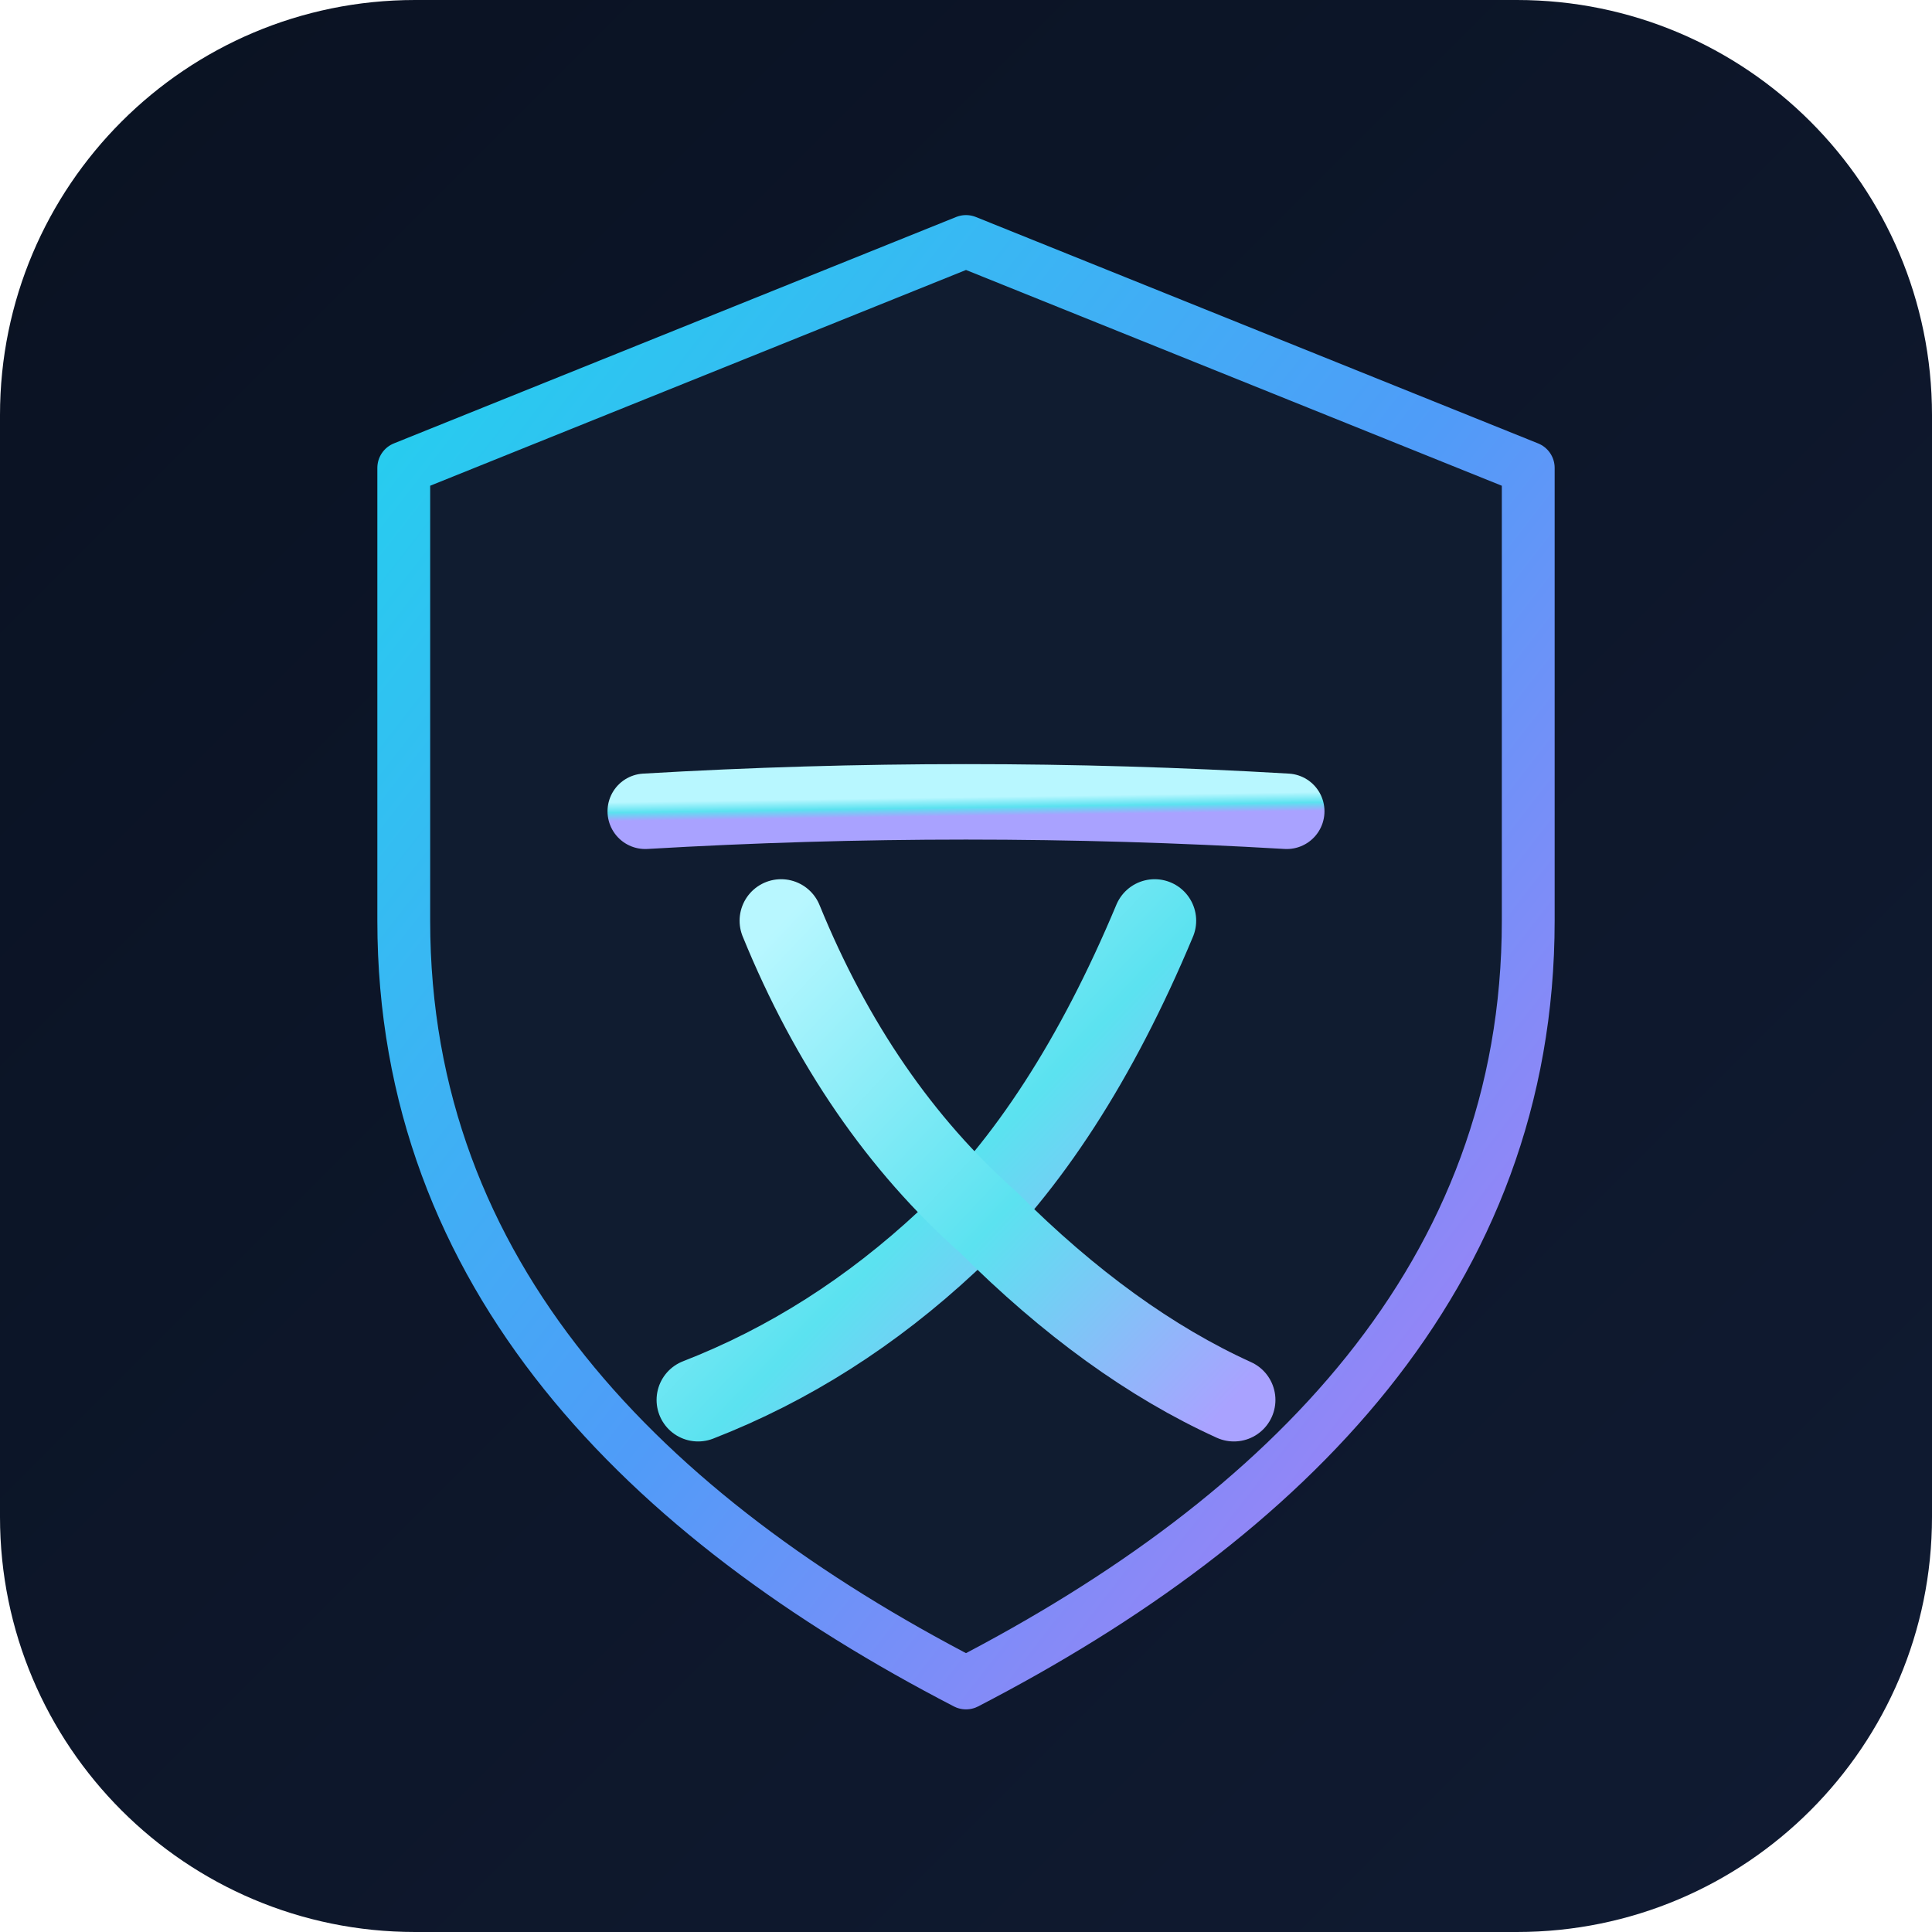
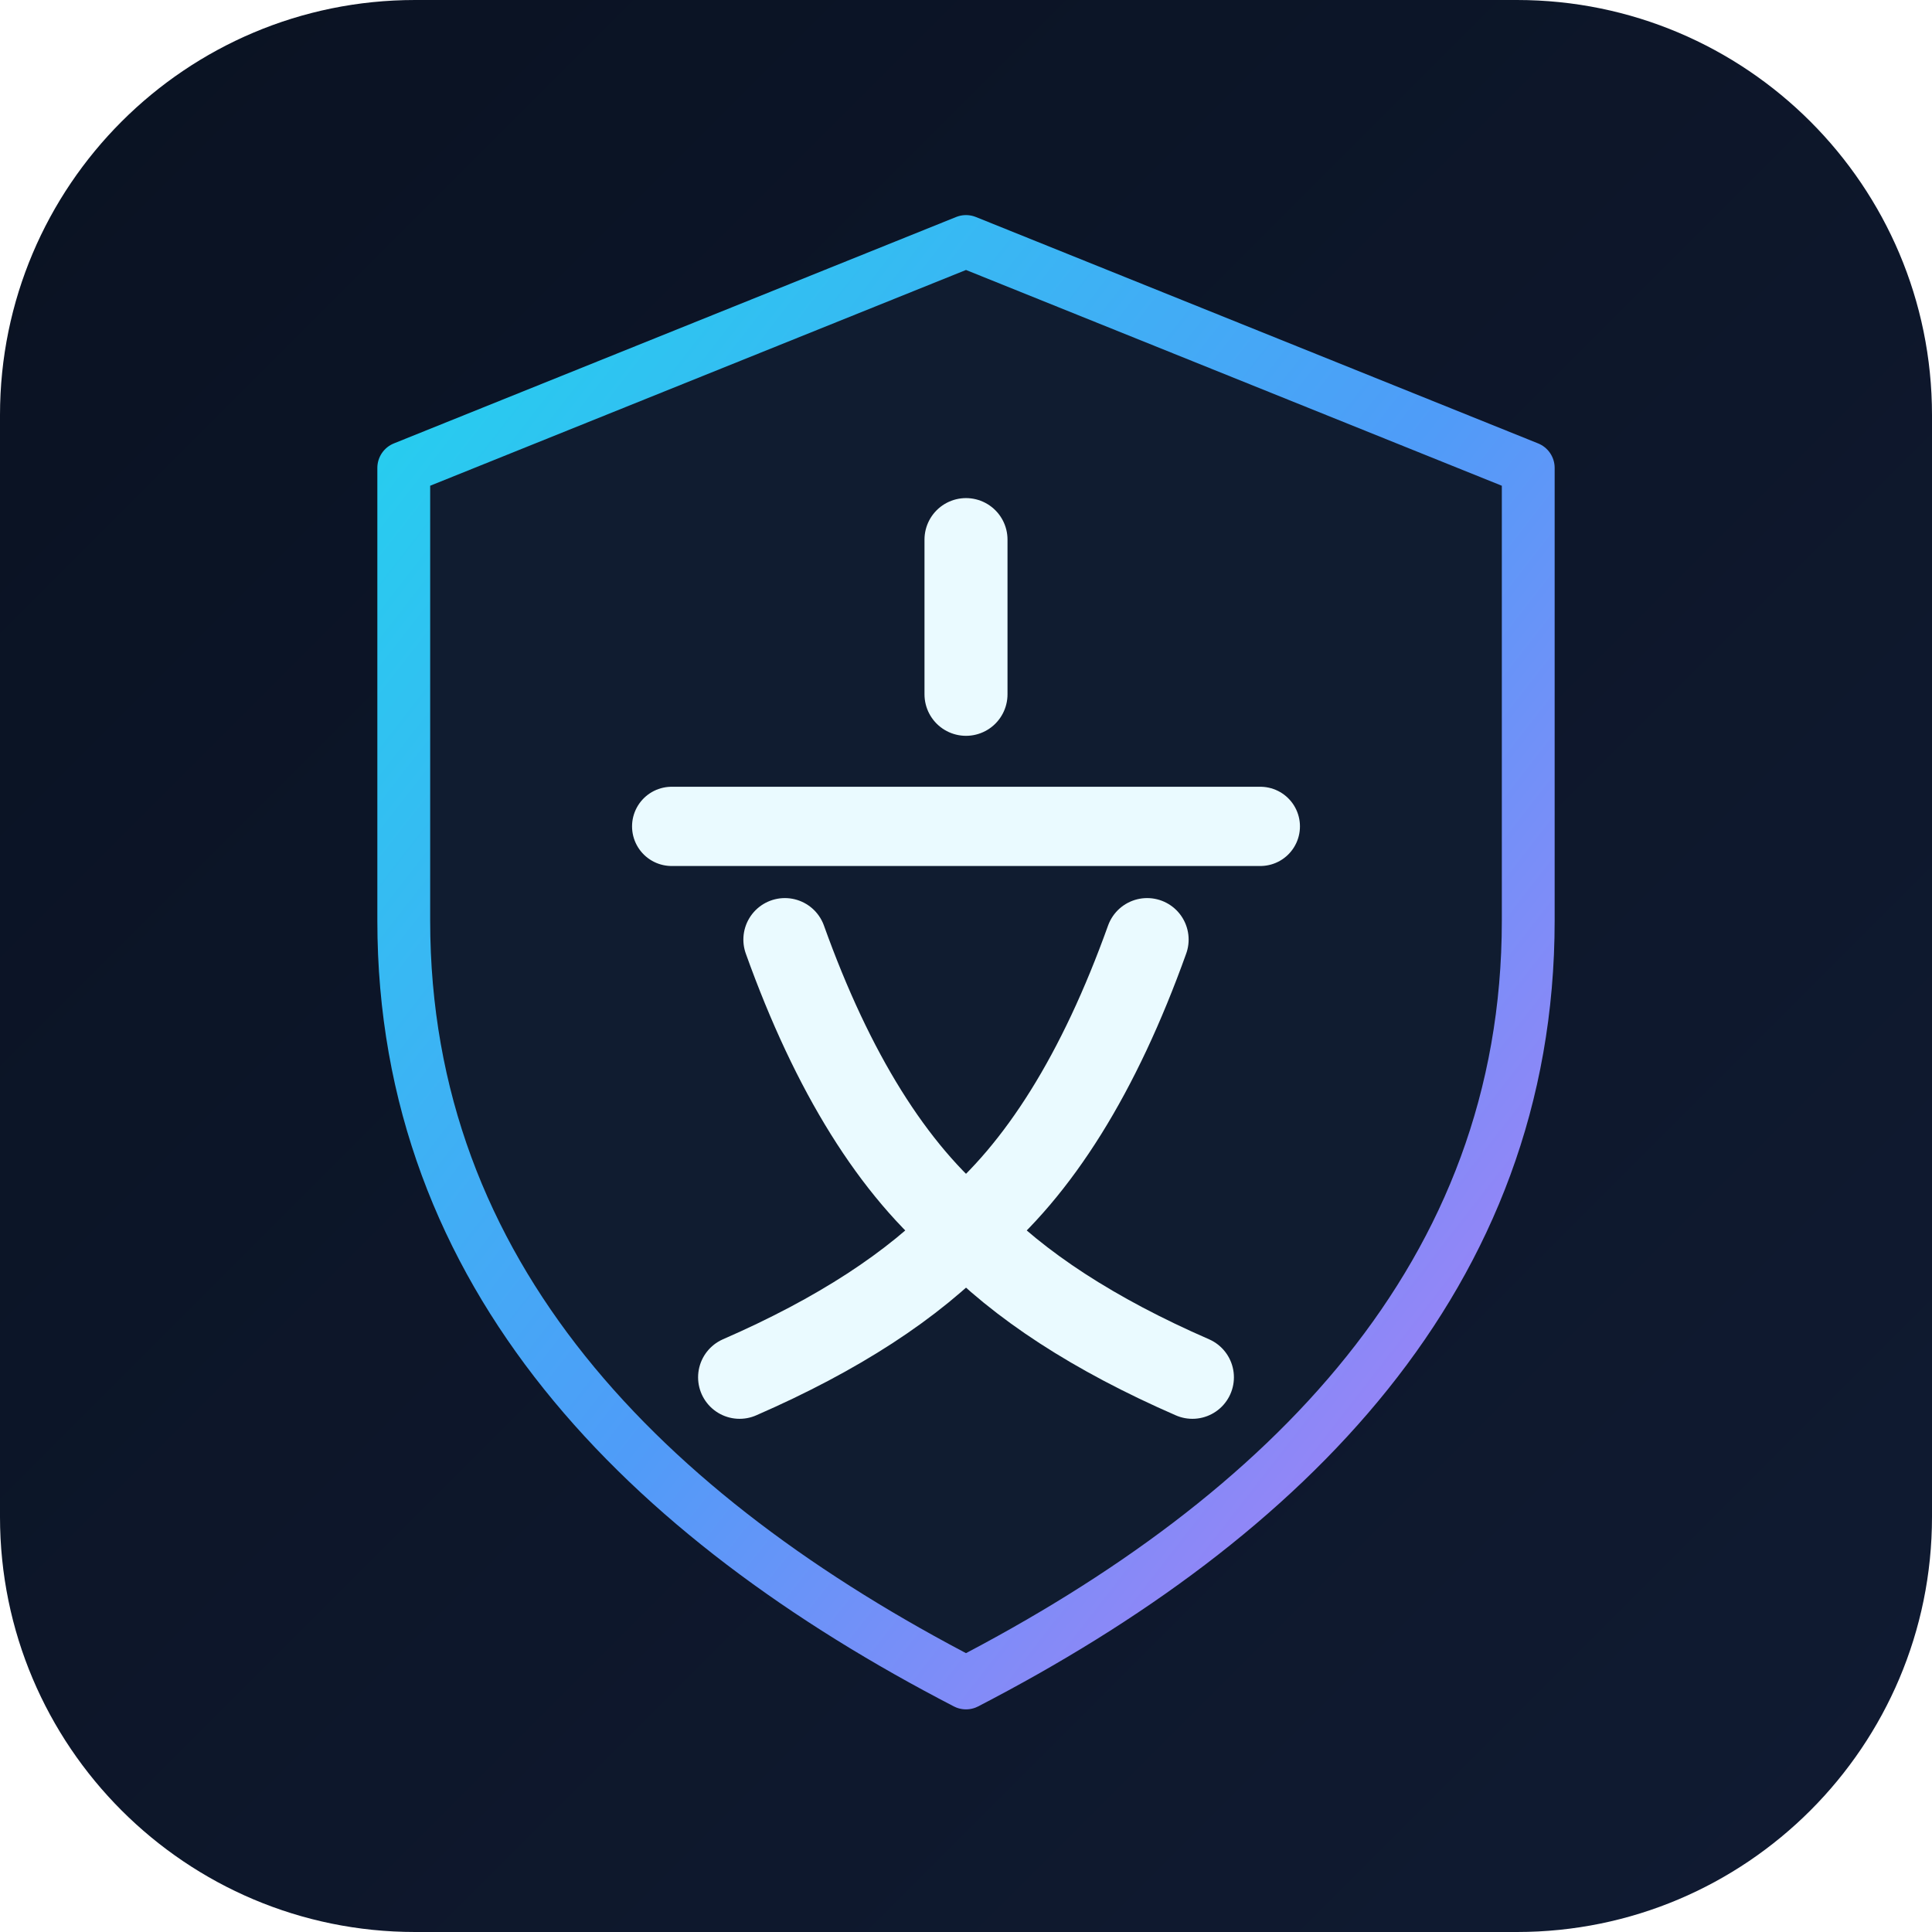
<svg xmlns="http://www.w3.org/2000/svg" viewBox="0 0 512 512" role="img" aria-labelledby="title desc">
  <defs>
    <linearGradient id="background" x1="0" y1="0" x2="1" y2="1">
      <stop offset="0%" stop-color="#0a1222" />
      <stop offset="100%" stop-color="#101b32" />
    </linearGradient>
    <linearGradient id="shield" x1="0" y1="0" x2="1" y2="1">
      <stop offset="0%" stop-color="#22d3ee" />
      <stop offset="52%" stop-color="#4f9cf8" />
      <stop offset="100%" stop-color="#b67af7" />
    </linearGradient>
-     <linearGradient id="glyph" x1="0" y1="0" x2="1" y2="1">
-       <stop offset="0%" stop-color="#b8f7ff" />
-       <stop offset="55%" stop-color="#5be2f0" />
-       <stop offset="100%" stop-color="#a9a2ff" />
-     </linearGradient>
  </defs>
  <rect width="512" height="512" rx="110" fill="url(#background)" />
  <path d="M256 64 L405 124 V244 C405 338 341 402 256 446 C171 402 107 338 107 244 V124 Z" fill="#101c30" stroke="url(#shield)" stroke-width="14" stroke-linejoin="round" />
-   <g fill="none" stroke="url(#glyph)" stroke-linecap="round" stroke-linejoin="round">
-     <path d="M256 150 V177" stroke-width="21" />
-     <path d="M171 215 Q256 210 341 215" stroke-width="20" />
-     <path d="M306 244 Q283 299 251 329 Q221 357 185 371" stroke-width="22" />
-     <path d="M207 244 Q227 293 262 324 Q294 356 327 371" stroke-width="22" />
+   <g fill="none" stroke="#eafaff" stroke-linecap="round" stroke-linejoin="round">
+     <path d="M256 143 V184" stroke-width="22" />
+     <path d="M178 219 H334" stroke-width="21" />
+     <path d="M208 249 Q227 302 256 326 Q277 348 316 365" stroke-width="22" />
+     <path d="M304 249 Q285 302 256 326 Q235 348 196 365" stroke-width="22" />
  </g>
</svg>
